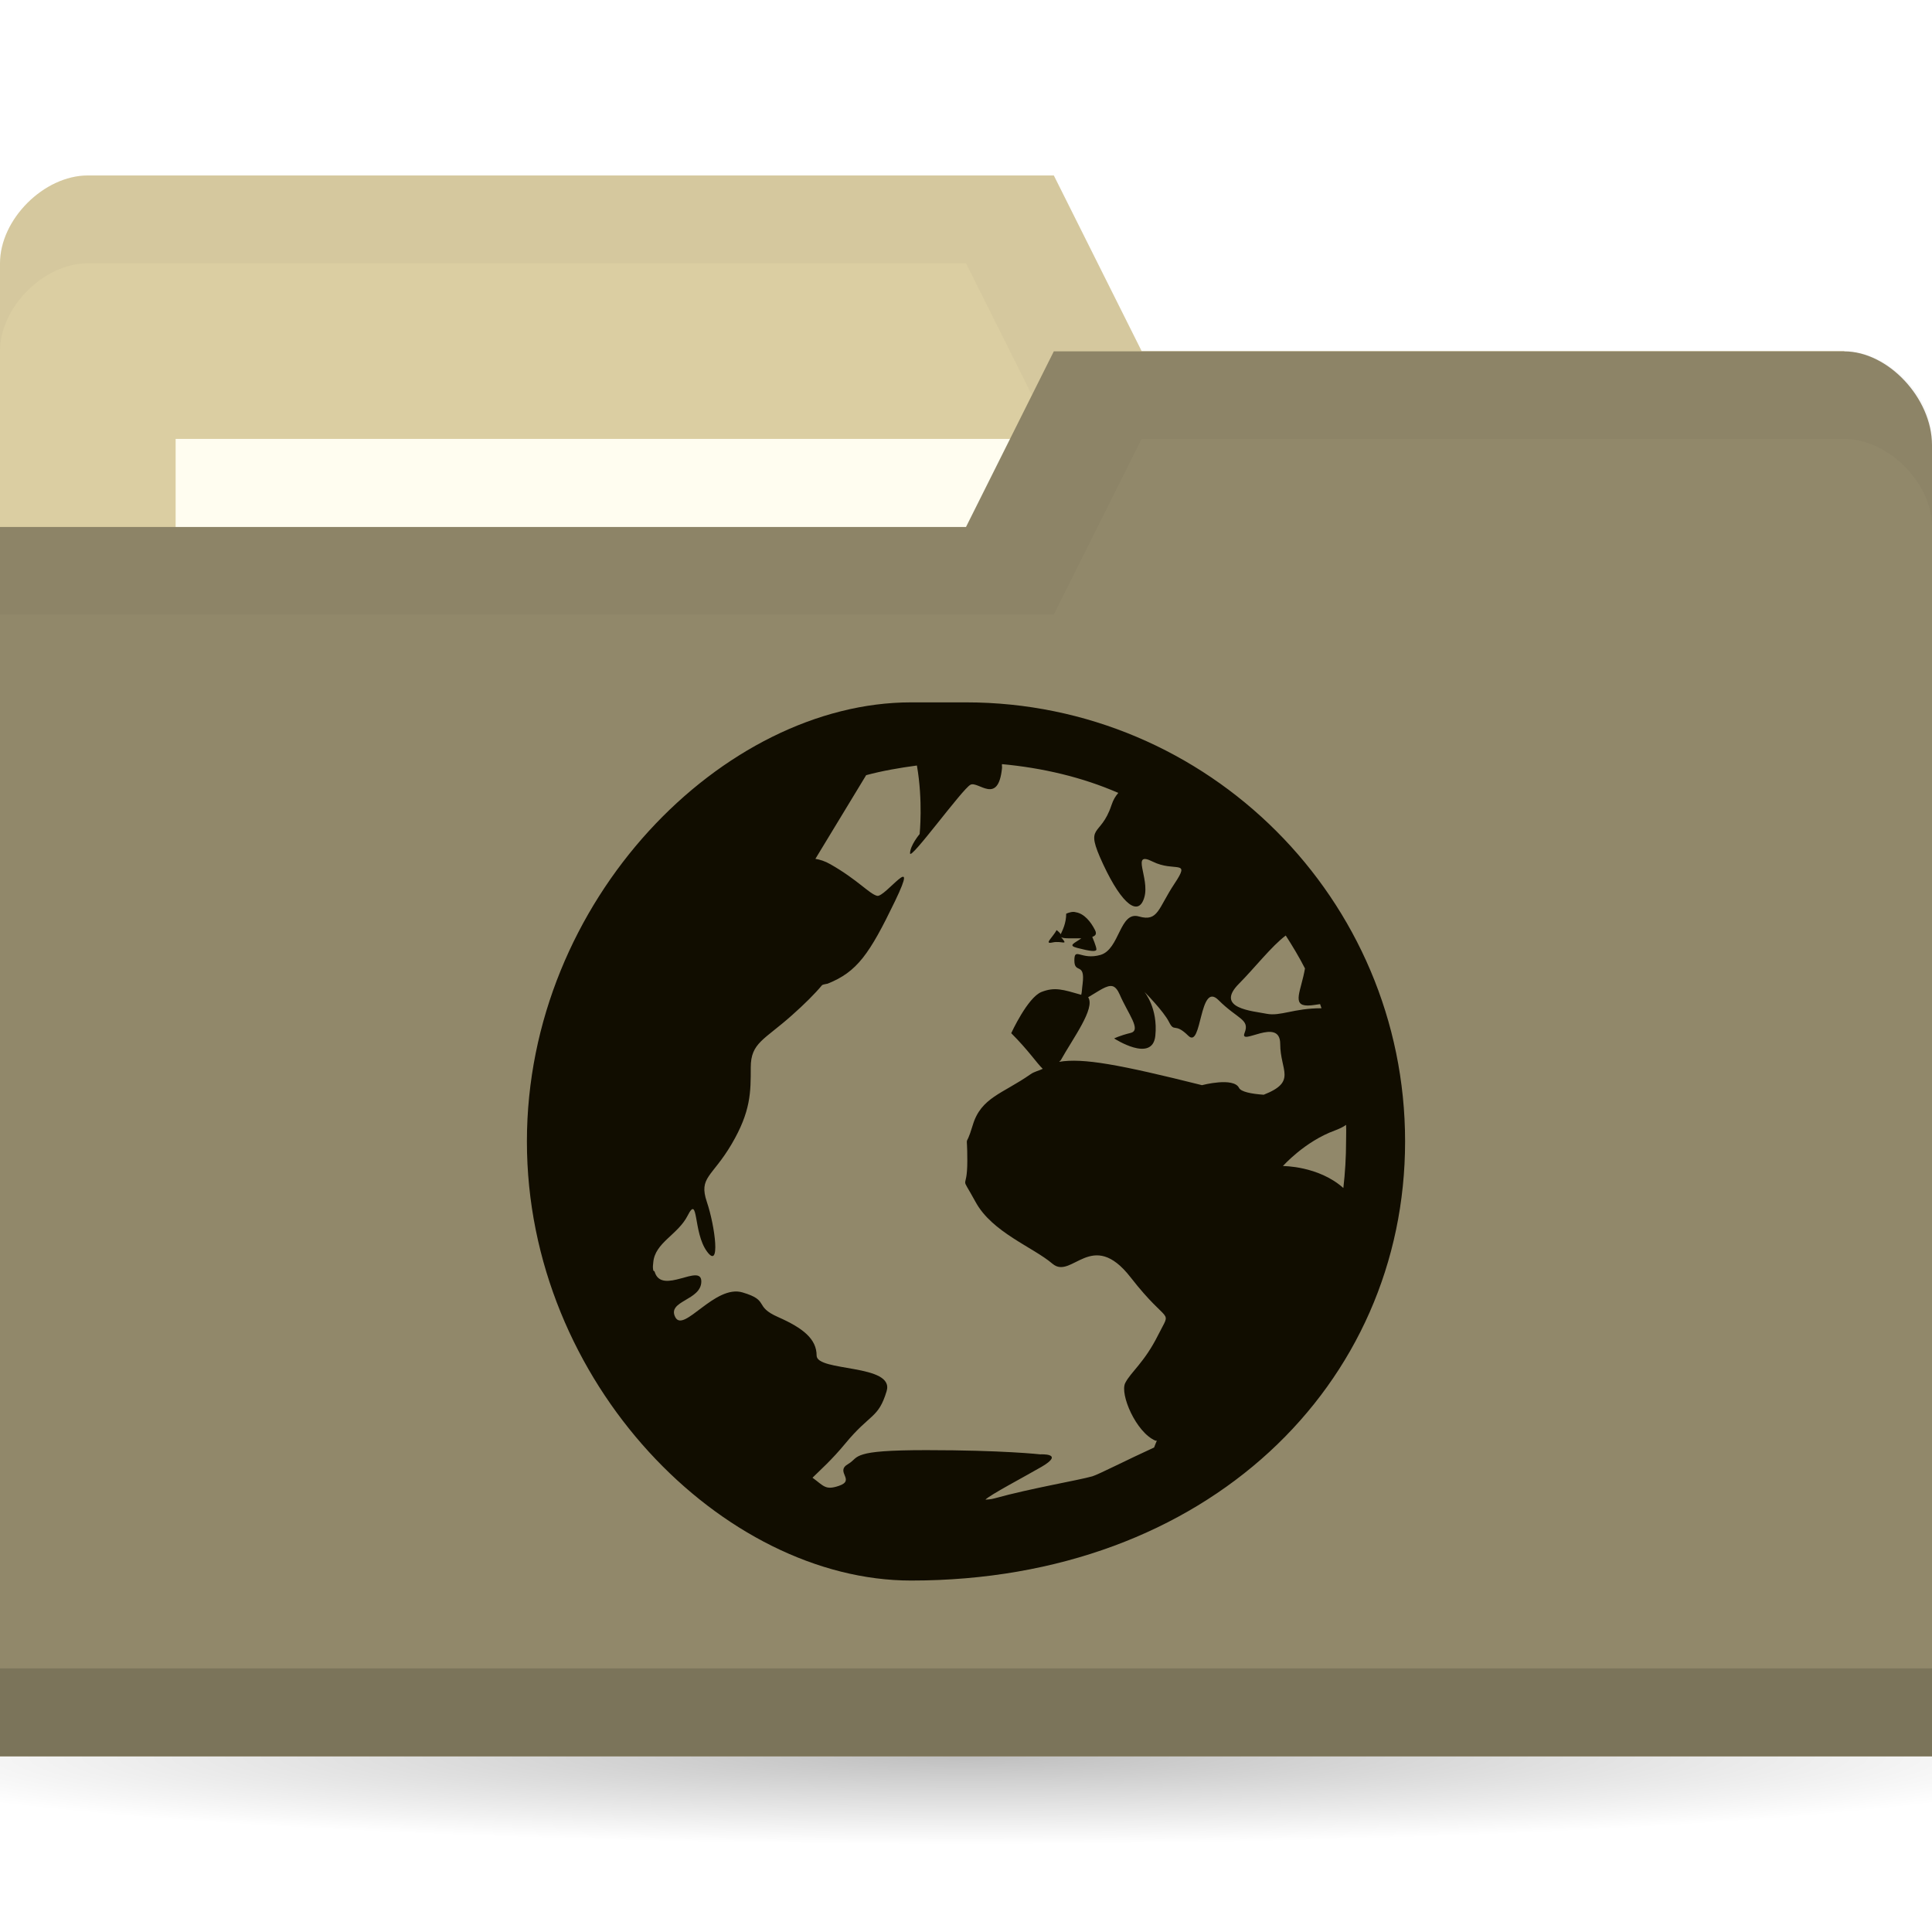
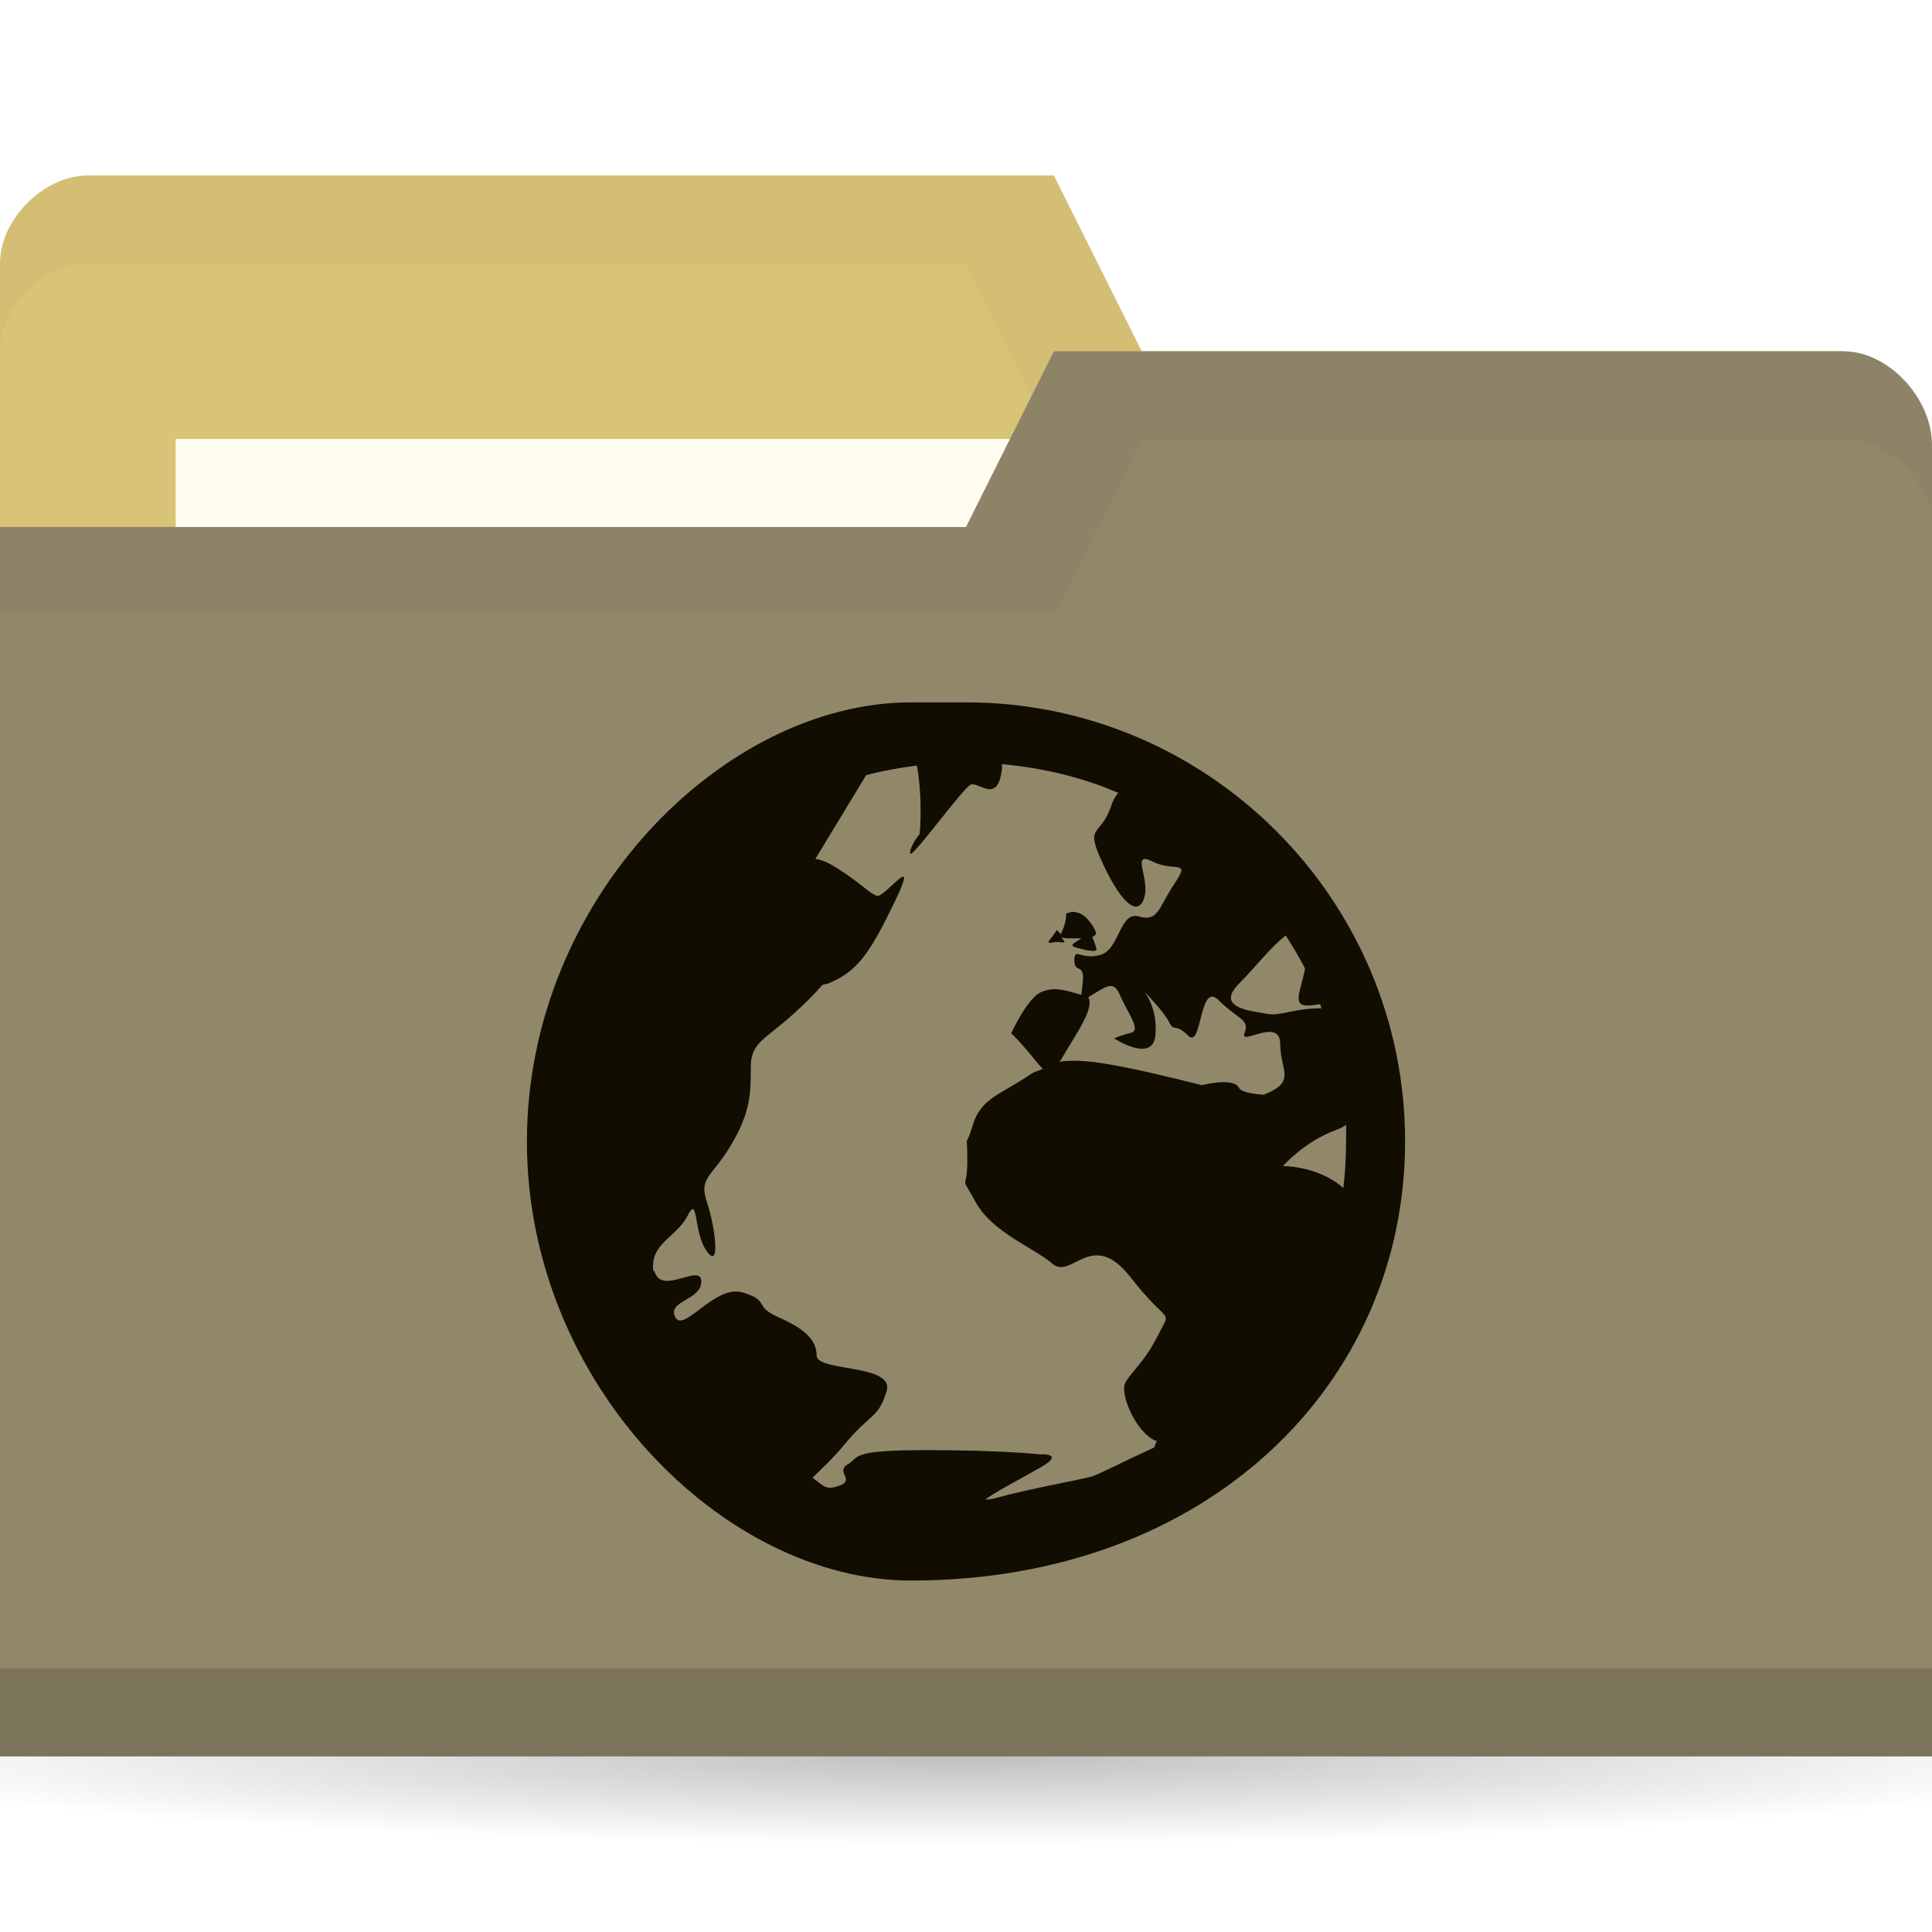
<svg xmlns="http://www.w3.org/2000/svg" viewBox="0 0 22 22">
  <defs>
    <radialGradient r="11" cy="19" cx="11" gradientTransform="matrix(1,0,0,0.09090909,0,17.27273)" gradientUnits="userSpaceOnUse" id="radialGradient3783">
      <stop style="stop-color:#000;stop-opacity:1" />
      <stop offset="1" style="stop-color:#000;stop-opacity:0" />
    </radialGradient>
  </defs>
  <g transform="translate(0,-1030.362)">
    <path d="m 22 19 c 0 0.552 -4.925 1 -11 1 -6.075 0 -11 -0.448 -11 -1 0 -0.552 4.925 -1 11 -1 6.075 0 11 0.448 11 1 z" transform="matrix(1.181818,0,0,1,-2,1031.362)" style="fill:url(#radialGradient3783);opacity:0.25;fill-opacity:1;stroke:none" />
-     <path d="m 0 1033.36 0 14 22 0 0 -7 -1 -6 -8 0 -1 -2 -11 0 c -0.5 0 -1 0.5 -1 1 z" style="fill:#DBCEA2;fill-opacity:1;stroke:none" />
+     <path d="m 0 1033.36 0 14 22 0 0 -7 -1 -6 -8 0 -1 -2 -11 0 c -0.5 0 -1 0.5 -1 1 z" style="fill:#D9C377;fill-opacity:1;stroke:none" />
    <path d="m 1 1032.36 c -0.5 0 -1 0.5 -1 1 l 0 1 c 0 -0.5 0.5 -1 1 -1 l 10 0 1 2 9 0 0 6 0 -1 0 -6 -8 0 -1 -2 z" style="fill:#000;opacity:0.03;fill-opacity:1;stroke:none" />
    <rect width="10" height="4" x="2" y="1035.36" style="fill:#fffdf0;fill-opacity:1;stroke:none" />
    <path d="m 22 1035.43 0 14.933 -22 0 0 -14 11 0 1 -2 9 0 c 0.5 0 1 0.533 1 1.067 z" style="fill:#91886a;fill-opacity:1;stroke:none" />
    <path d="m 0 1049.36 0 1 22 0 0 -1 z" style="fill:#000;opacity:0.15;fill-opacity:1;stroke:none" />
    <path d="m 12 1034.36 -1 2 -11 0 0 1 12 0 1 -2 8 0 c 0.5 0 1 0.5 1 1 l 0 -1 c 0 -0.5 -0.5 -1 -1 -1 z" style="fill:#000;opacity:0.03;fill-opacity:1;stroke:none" />
    <path d="m 10.375 1038.36 c -2.133 0 -4.375 2.243 -4.375 5 c 0 2.757 2.243 5 4.375 5 3.382 0 5.625 -2.243 5.625 -5 0 -2.757 -2.243 -5 -5 -5 z m 1.031 0.703 c 0.466 0.043 0.918 0.149 1.328 0.328 -0.032 0.039 -0.056 0.074 -0.078 0.141 -0.126 0.379 -0.315 0.198 -0.094 0.672 0.221 0.473 0.406 0.596 0.469 0.375 0.063 -0.221 -0.159 -0.533 0.094 -0.406 0.253 0.126 0.439 -0.034 0.25 0.25 -0.189 0.284 -0.185 0.438 -0.406 0.375 -0.221 -0.064 -0.217 0.374 -0.438 0.438 -0.221 0.063 -0.297 -0.095 -0.297 0.063 0 0.158 0.125 0.013 0.094 0.266 -0.01 0.077 -0.007 0.091 -0.016 0.125 -0.207 -0.059 -0.3 -0.092 -0.453 -0.032 -0.158 0.063 -0.344 0.469 -0.344 0.469 0.197 0.197 0.289 0.339 0.359 0.406 -0.044 0.022 -0.097 0.031 -0.141 0.063 -0.316 0.221 -0.562 0.263 -0.656 0.578 -0.095 0.316 -0.062 0.027 -0.062 0.406 0 0.379 -0.096 0.121 0.094 0.469 0.189 0.347 0.654 0.514 0.875 0.703 0.221 0.189 0.449 -0.412 0.891 0.156 0.442 0.568 0.47 0.341 0.313 0.656 -0.158 0.316 -0.312 0.421 -0.375 0.547 -0.063 0.126 0.123 0.562 0.344 0.656 0.005 0 0.011 0 0.016 0 -0.012 0.027 -0.02 0.051 -0.031 0.078 -0.286 0.13 -0.637 0.309 -0.703 0.328 -0.156 0.045 -0.708 0.138 -1.109 0.25 -0.05 0.014 -0.09 0.014 -0.109 0.016 0.05 -0.054 0.445 -0.261 0.641 -0.375 0.268 -0.157 -0.016 -0.141 -0.016 -0.141 0 0 -0.426 -0.048 -1.297 -0.048 -0.435 0 -0.624 0.019 -0.719 0.048 -0.047 0.014 -0.071 0.028 -0.094 0.047 -0.023 0.019 -0.039 0.04 -0.078 0.063 -0.156 0.089 0.092 0.183 -0.109 0.25 -0.151 0.05 -0.168 0 -0.297 -0.094 0.092 -0.091 0.218 -0.201 0.375 -0.391 0.284 -0.344 0.374 -0.281 0.469 -0.594 0.095 -0.313 -0.797 -0.219 -0.797 -0.406 0 -0.188 -0.153 -0.312 -0.438 -0.438 -0.284 -0.125 -0.091 -0.188 -0.406 -0.281 -0.316 -0.093 -0.671 0.469 -0.766 0.281 -0.095 -0.188 0.297 -0.188 0.297 -0.406 0 -0.214 -0.45 0.161 -0.531 -0.109 -0.002 -0.01 -0.014 -0.01 -0.016 -0.016 -0.008 -0.039 -0.003 -0.063 0 -0.093 0.02 -0.225 0.28 -0.313 0.391 -0.531 0.126 -0.25 0.061 0.188 0.219 0.406 0.158 0.219 0.095 -0.281 0 -0.563 -0.095 -0.281 0.06 -0.281 0.281 -0.656 0.221 -0.375 0.219 -0.594 0.219 -0.875 0 -0.281 0.153 -0.312 0.469 -0.594 0.145 -0.129 0.258 -0.241 0.344 -0.344 0.021 -0.01 0.042 -0.01 0.063 -0.016 0.335 -0.134 0.475 -0.335 0.766 -0.938 0.29 -0.602 -0.114 -0.04 -0.203 -0.062 -0.089 -0.022 -0.219 -0.181 -0.531 -0.359 -0.064 -0.037 -0.122 -0.054 -0.172 -0.062 l 0.578 -0.953 c 0.185 -0.05 0.384 -0.084 0.578 -0.11 0.071 0.404 0.031 0.781 0.031 0.781 0 0 -0.109 0.129 -0.109 0.219 0 0.089 0.598 -0.737 0.688 -0.781 0.089 -0.045 0.315 0.237 0.359 -0.188 0.002 -0.024 -0.003 -0.025 0 -0.047 z m 0.844 1.687 c -0.032 -0.01 -0.07 0 -0.109 0.016 0 0.111 -0.043 0.191 -0.062 0.234 -0.012 -0.02 -0.047 -0.047 -0.047 -0.047 -0.047 0.087 -0.149 0.164 -0.047 0.141 0.103 -0.023 0.18 0.04 0.109 -0.047 -0.014 -0.016 -0.007 -0.01 -0.016 -0.016 0.013 0.01 0.039 0.016 0.094 0.016 0.062 0 0.096 0 0.141 0 -0.076 0.056 -0.159 0.08 -0.047 0.109 0.15 0.039 0.219 0.047 0.219 0.016 0 -0.031 -0.047 -0.141 -0.047 -0.141 0.029 -0.012 0.057 -0.027 0.031 -0.078 -0.047 -0.094 -0.123 -0.188 -0.219 -0.203 z m 2.391 0.265 c 0.078 0.121 0.153 0.246 0.219 0.375 -0.043 0.252 -0.154 0.422 0.031 0.422 0.052 0 0.098 -0.011 0.141 -0.016 0.006 0.015 0.01 0.032 0.016 0.047 -0.316 0 -0.467 0.094 -0.625 0.063 -0.158 -0.032 -0.597 -0.06 -0.313 -0.344 0.166 -0.166 0.373 -0.43 0.531 -0.547 z m -1.969 0.578 c 0.029 0.01 0.054 0.039 0.078 0.093 0.095 0.221 0.251 0.406 0.125 0.438 -0.126 0.031 -0.188 0.063 -0.188 0.063 0 0 0.437 0.284 0.469 -0.031 0.032 -0.316 -0.125 -0.5 -0.125 -0.5 0 0 0.218 0.218 0.281 0.344 0.063 0.126 0.061 0 0.219 0.156 0.158 0.158 0.123 -0.627 0.344 -0.406 0.221 0.221 0.36 0.217 0.297 0.375 -0.063 0.158 0.406 -0.191 0.406 0.125 0 0.304 0.194 0.428 -0.188 0.578 -0.144 -0.01 -0.259 -0.034 -0.281 -0.078 -0.063 -0.126 -0.422 -0.031 -0.422 -0.031 -0.944 -0.236 -1.354 -0.311 -1.625 -0.266 0.005 -0.01 0.01 -0.01 0.016 -0.016 0.138 -0.249 0.398 -0.594 0.313 -0.719 0.12 -0.069 0.215 -0.145 0.281 -0.125 z m 2.656 1.578 c 0.003 0.064 0 0.123 0 0.188 0 0.178 -0.011 0.359 -0.031 0.531 -0.284 -0.253 -0.688 -0.25 -0.688 -0.25 0 0 0.247 -0.28 0.594 -0.406 0.043 -0.016 0.09 -0.037 0.125 -0.063 z" style="fill:#110d00;opacity:1;fill-opacity:1;color:#000" />
  </g>
</svg>
